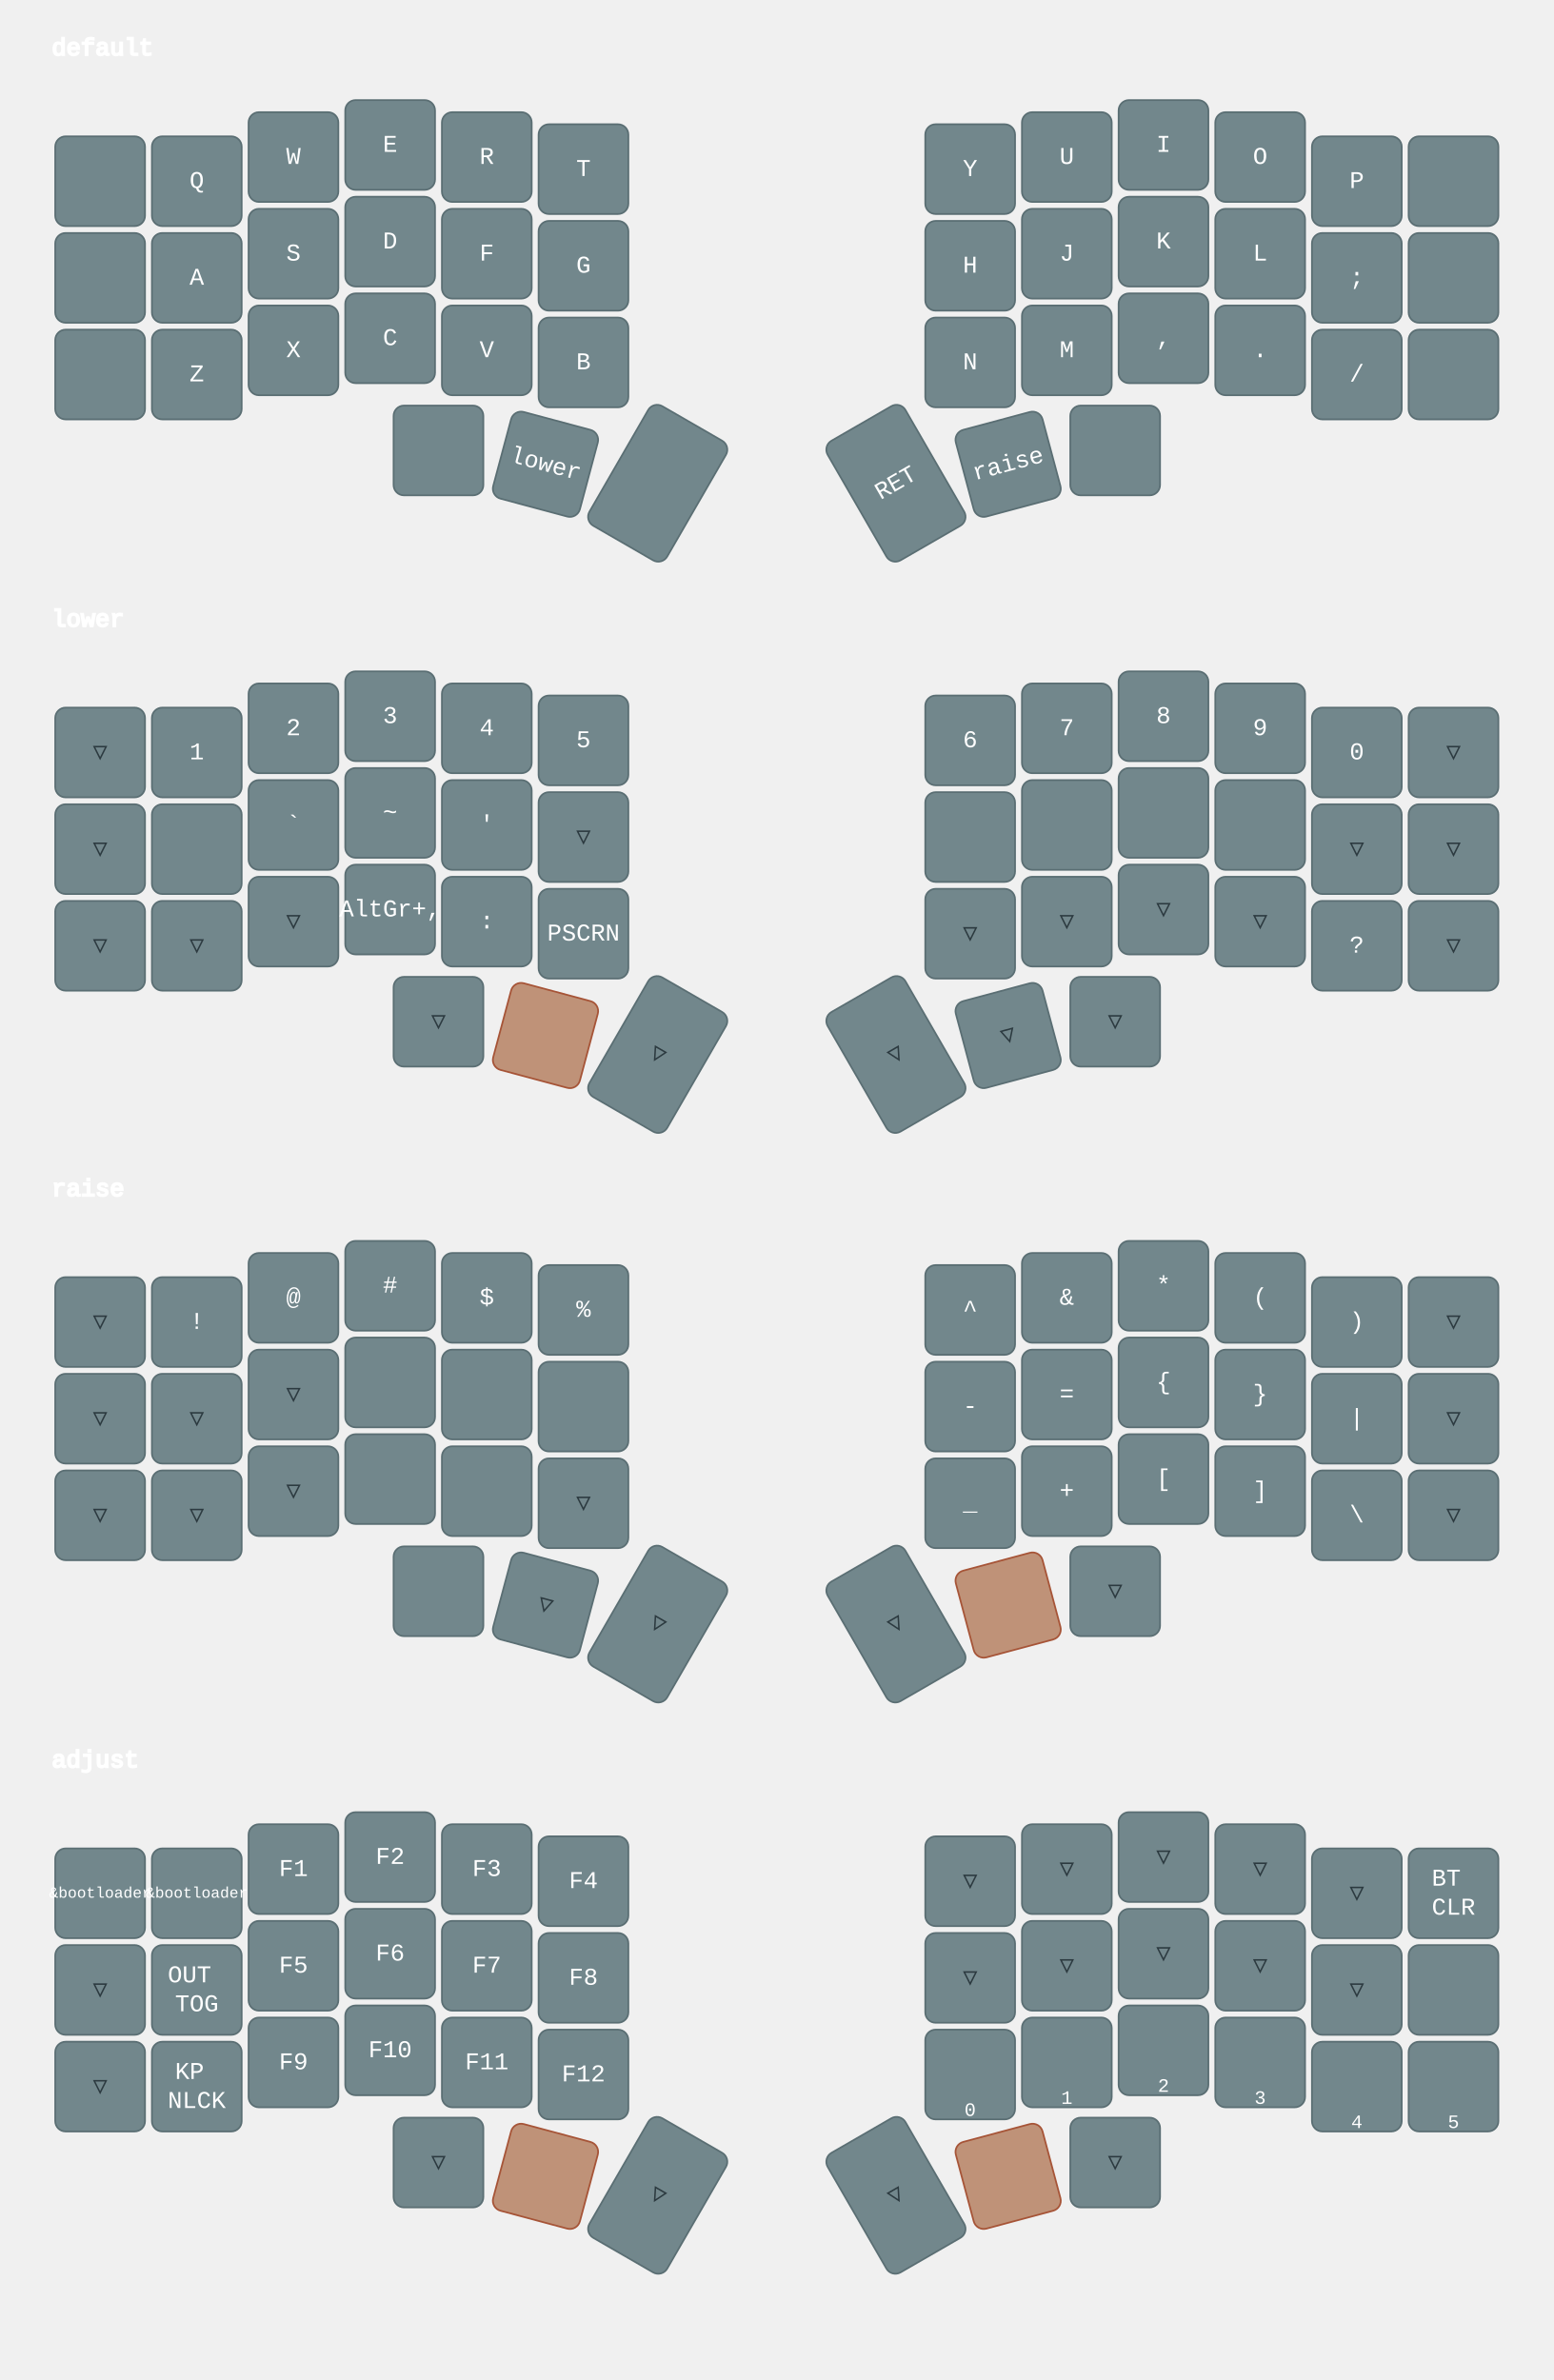
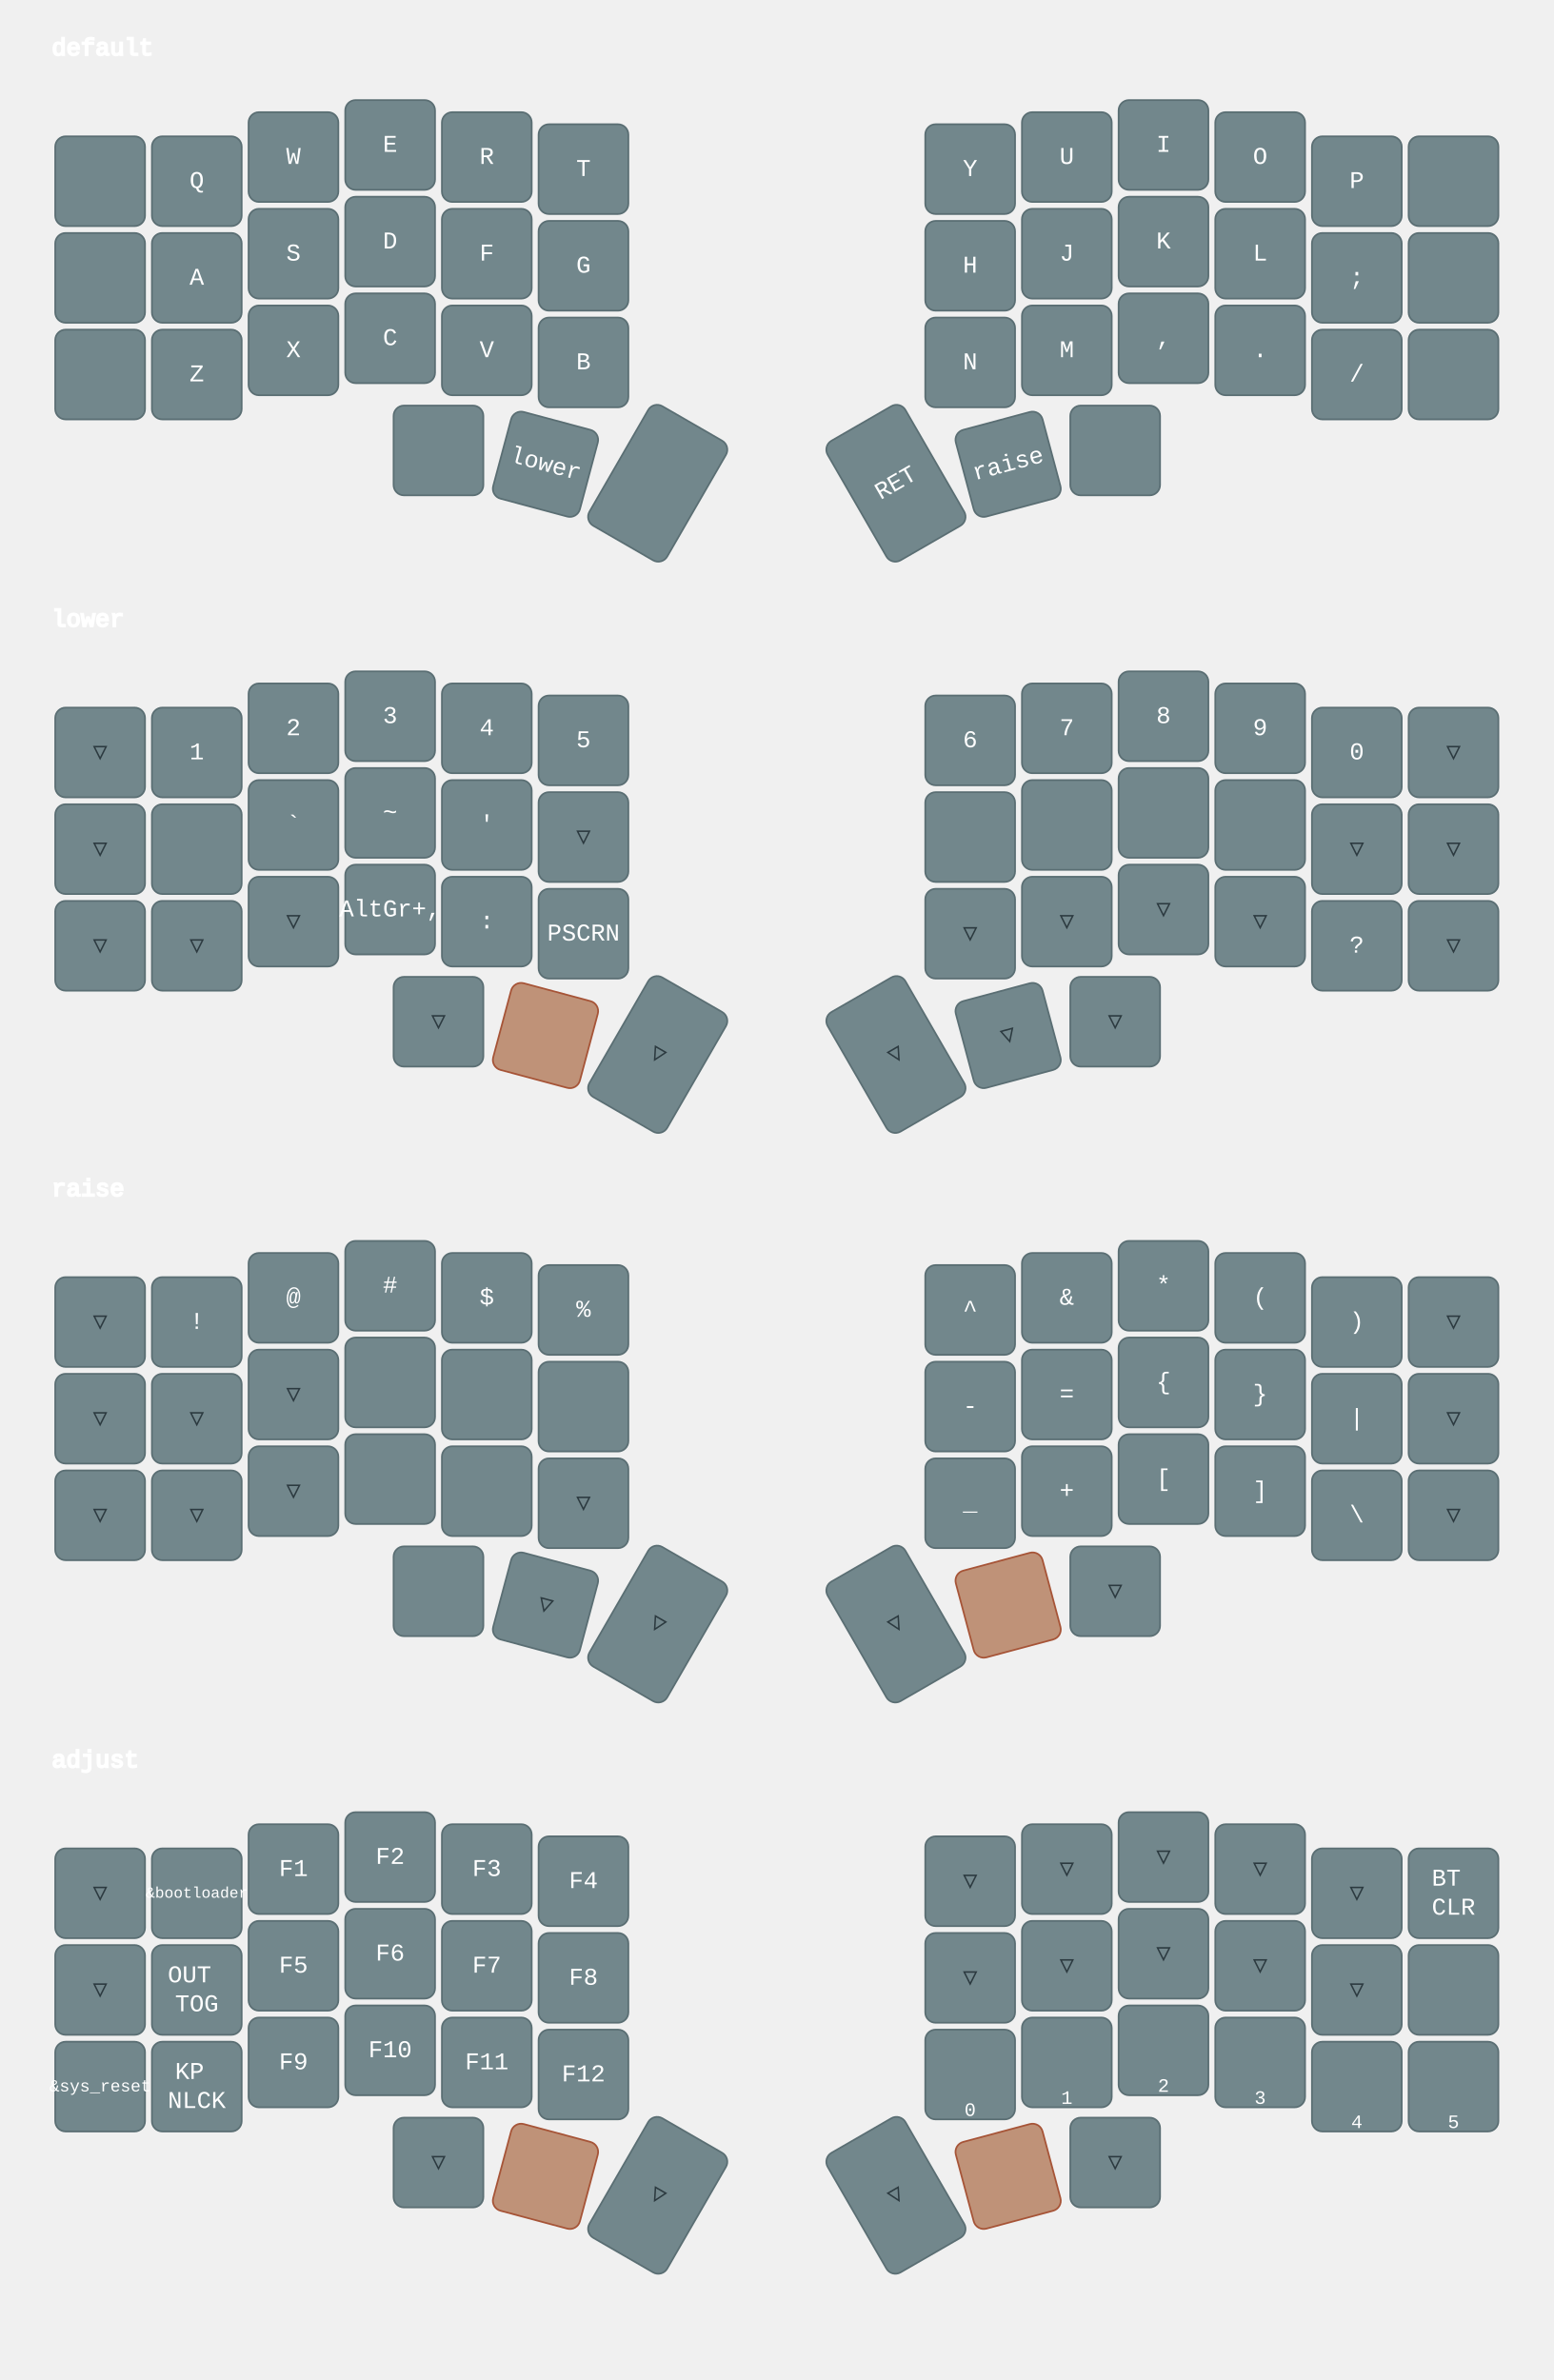
<svg xmlns="http://www.w3.org/2000/svg" xmlns:xlink="http://www.w3.org/1999/xlink" width="900" height="1379" viewBox="0 0 900 1379" class="keymap">
  <defs>/* start glyphs */
<svg id="mdi:apple-keyboard-command">
      <svg id="mdi-apple-keyboard-command" viewBox="0 0 24 24">
        <path d="M6,2A4,4 0 0,1 10,6V8H14V6A4,4 0 0,1 18,2A4,4 0 0,1 22,6A4,4 0 0,1 18,10H16V14H18A4,4 0 0,1 22,18A4,4 0 0,1 18,22A4,4 0 0,1 14,18V16H10V18A4,4 0 0,1 6,22A4,4 0 0,1 2,18A4,4 0 0,1 6,14H8V10H6A4,4 0 0,1 2,6A4,4 0 0,1 6,2M16,18A2,2 0 0,0 18,20A2,2 0 0,0 20,18A2,2 0 0,0 18,16H16V18M14,10H10V14H14V10M6,16A2,2 0 0,0 4,18A2,2 0 0,0 6,20A2,2 0 0,0 8,18V16H6M8,6A2,2 0 0,0 6,4A2,2 0 0,0 4,6A2,2 0 0,0 6,8H8V6M18,8A2,2 0 0,0 20,6A2,2 0 0,0 18,4A2,2 0 0,0 16,6V8H18Z" />
      </svg>
    </svg>
    <svg id="mdi:apple-keyboard-control">
      <svg id="mdi-apple-keyboard-control" viewBox="0 0 24 24">
        <path d="M19.78,11.78L18.36,13.19L12,6.83L5.64,13.19L4.22,11.78L12,4L19.78,11.78Z" />
      </svg>
    </svg>
    <svg id="mdi:apple-keyboard-option">
      <svg id="mdi-apple-keyboard-option" viewBox="0 0 24 24">
        <path d="M3,4H9.11L16.15,18H21V20H14.88L7.84,6H3V4M14,4H21V6H14V4Z" />
      </svg>
    </svg>
    <svg id="mdi:apple-keyboard-shift">
      <svg id="mdi-apple-keyboard-shift" viewBox="0 0 24 24">
        <path d="M15,18V12H17.17L12,6.83L6.83,12H9V18H15M12,4L22,14H17V20H7V14H2L12,4Z" />
      </svg>
    </svg>
    <svg id="mdi:arrow-down-bold">
      <svg id="mdi-arrow-down-bold" viewBox="0 0 24 24">
        <path d="M9,4H15V12H19.84L12,19.84L4.16,12H9V4Z" />
      </svg>
    </svg>
    <svg id="mdi:arrow-left-bold">
      <svg id="mdi-arrow-left-bold" viewBox="0 0 24 24">
        <path d="M20,9V15H12V19.84L4.16,12L12,4.16V9H20Z" />
      </svg>
    </svg>
    <svg id="mdi:arrow-right-bold">
      <svg id="mdi-arrow-right-bold" viewBox="0 0 24 24">
        <path d="M4,15V9H12V4.16L19.84,12L12,19.84V15H4Z" />
      </svg>
    </svg>
    <svg id="mdi:arrow-up-bold">
      <svg id="mdi-arrow-up-bold" viewBox="0 0 24 24">
        <path d="M15,20H9V12H4.16L12,4.16L19.84,12H15V20Z" />
      </svg>
    </svg>
    <svg id="mdi:backspace">
      <svg id="mdi-backspace" viewBox="0 0 24 24">
        <path d="M22,3H7C6.31,3 5.77,3.35 5.41,3.88L0,12L5.41,20.11C5.77,20.64 6.31,21 7,21H22A2,2 0 0,0 24,19V5A2,2 0 0,0 22,3M19,15.59L17.59,17L14,13.41L10.41,17L9,15.59L12.59,12L9,8.41L10.41,7L14,10.59L17.59,7L19,8.41L15.41,12" />
      </svg>
    </svg>
    <svg id="mdi:backspace-reverse-outline">
      <svg id="mdi-backspace-reverse-outline" viewBox="0 0 24 24">
        <path d="M5,15.59L6.41,17L10,13.41L13.59,17L15,15.59L11.41,12L15,8.41L13.59,7L10,10.59L6.41,7L5,8.41L8.59,12L5,15.59M2,3A2,2 0 0,0 0,5V19A2,2 0 0,0 2,21H17C17.69,21 18.23,20.64 18.59,20.11L24,12L18.59,3.88C18.23,3.35 17.69,3 17,3H2M2,5H17L21.72,12L17,19H2V5Z" />
      </svg>
    </svg>
    <svg id="mdi:bluetooth-connect">
      <svg id="mdi-bluetooth-connect" viewBox="0 0 24 24">
        <path d="M19,10L17,12L19,14L21,12M14.88,16.29L13,18.17V14.41M13,5.83L14.88,7.71L13,9.58M17.71,7.71L12,2H11V9.58L6.41,5L5,6.41L10.59,12L5,17.58L6.41,19L11,14.41V22H12L17.71,16.29L13.41,12M7,12L5,10L3,12L5,14L7,12Z" />
      </svg>
    </svg>
    <svg id="mdi:bluetooth-off">
      <svg id="mdi-bluetooth-off" viewBox="0 0 24 24">
        <path d="M13,5.83L14.88,7.71L13.28,9.31L14.69,10.72L17.71,7.7L12,2H11V7.03L13,9.03M5.41,4L4,5.41L10.59,12L5,17.59L6.41,19L11,14.41V22H12L16.29,17.71L18.59,20L20,18.59M13,18.17V14.41L14.88,16.29" />
      </svg>
    </svg>
    <svg id="mdi:keyboard-esc">
      <svg id="mdi-keyboard-esc" viewBox="0 0 24 24">
        <path d="M1 7H7V9H3V11H7V13H3V15H7V17H1V7M11 7H15V9H11V11H13C14.11 11 15 11.9 15 13V15C15 16.11 14.11 17 13 17H9V15H13V13H11C9.9 13 9 12.11 9 11V9C9 7.9 9.9 7 11 7M19 7H21C22.11 7 23 7.9 23 9V10H21V9H19V15H21V14H23V15C23 16.11 22.11 17 21 17H19C17.9 17 17 16.11 17 15V9C17 7.9 17.9 7 19 7Z" />
      </svg>
    </svg>
    <svg id="mdi:keyboard-space">
      <svg id="mdi-keyboard-space" viewBox="0 0 24 24">
        <path d="M3 15H5V19H19V15H21V19C21 20.1 20.1 21 19 21H5C3.9 21 3 20.1 3 19V15Z" />
      </svg>
    </svg>
    <svg id="mdi:keyboard-tab">
      <svg id="mdi-keyboard-tab" viewBox="0 0 24 24">
        <path d="M20,18H22V6H20M11.59,7.41L15.17,11H1V13H15.17L11.59,16.58L13,18L19,12L13,6L11.59,7.41Z" />
      </svg>
    </svg>
    <svg id="mdi:play-pause">
      <svg id="mdi-play-pause" viewBox="0 0 24 24">
        <path d="M3,5V19L11,12M13,19H16V5H13M18,5V19H21V5" />
      </svg>
    </svg>
    <svg id="mdi:skip-next">
      <svg id="mdi-skip-next" viewBox="0 0 24 24">
        <path d="M16,18H18V6H16M6,18L14.5,12L6,6V18Z" />
      </svg>
    </svg>
    <svg id="mdi:skip-previous">
      <svg id="mdi-skip-previous" viewBox="0 0 24 24">
        <path d="M6,18V6H8V18H6M9.5,12L18,6V18L9.5,12Z" />
      </svg>
    </svg>
    <svg id="mdi:volume-high">
      <svg id="mdi-volume-high" viewBox="0 0 24 24">
        <path d="M14,3.23V5.29C16.89,6.15 19,8.83 19,12C19,15.17 16.89,17.84 14,18.7V20.77C18,19.86 21,16.28 21,12C21,7.72 18,4.14 14,3.23M16.5,12C16.5,10.23 15.5,8.71 14,7.97V16C15.5,15.29 16.5,13.76 16.5,12M3,9V15H7L12,20V4L7,9H3Z" />
      </svg>
    </svg>
    <svg id="mdi:volume-low">
      <svg id="mdi-volume-low" viewBox="0 0 24 24">
        <path d="M7,9V15H11L16,20V4L11,9H7Z" />
      </svg>
    </svg>
  </defs>/* end glyphs */
<style>/* inherit to force styles through use tags */
svg path {
    fill: inherit;
}

/* font and background color specifications */
svg.keymap {
    font-family: Menlo,SFMono-Regular,Consolas,Liberation Mono,monospace;
    font-size: 14px;
    font-kerning: normal;
    text-rendering: optimizeLegibility;
    fill: #FFF;
    background: #141F26;
}

/* default key styling */
rect.key {
    fill: #72878C;
    stroke: #5A6E73;
    stroke-width: 1;
}

/* default key side styling, only used is draw_key_sides is set */
rect.side {
    filter: brightness(90%);
}

/* color accent for combo boxes */
rect.combo, rect.combo-separate {
    fill: #54929b;
    stroke: #007772;
}

/* color accent for held keys */
rect.held, rect.combo.held {
    stroke: #A65437;
    fill: #BF9278;
    line-height: 2;
}

/* color accent for ghost (optional) keys */
rect.ghost, rect.combo.ghost {
    stroke-dasharray: 4, 4;
    stroke-width: 2;
}

text {
    text-anchor: middle;
    dominant-baseline: middle;
}

/* styling for layer labels */
text.label {
    text-anchor: start;
    stroke: white;
    paint-order: stroke;
}

/* styling for combo tap, and key hold/shifted label text */
text.combo, text.hold, text.shifted {
    font-size: 11px;
}

text.hold {
    text-anchor: middle;
    dominant-baseline: auto;
}

text.shifted {
    text-anchor: middle;
    dominant-baseline: hanging;
}

/* styling for hold/shifted label text in combo box */
text.combo.hold, text.combo.shifted {
    font-size: 8px;
}

/* lighter symbol for transparent keys */
text.trans {
    fill: #2C3A40;
}

/* styling for combo dendrons */
path.combo {
    stroke-width: 1;
    stroke: gray;
    fill: none;
}

/* Start Tabler Icons Cleanup */
/* cannot use height/width with glyphs */
.icon-tabler &gt; path {
    fill: inherit;
    stroke: inherit;
    stroke-width: 2;
}
/* hide tabler's default box */
.icon-tabler &gt; path[stroke="none"][fill="none"] {
    visibility: hidden;
}
/* End Tabler Icons Cleanup */
</style>
  <g transform="translate(30, 0)" class="layer-default">
    <text x="0" y="28" class="label" id="default">default</text>
    <g transform="translate(0, 56)">
      <g transform="translate(28, 49)" class="key keypos-0">
        <rect rx="6" ry="6" x="-26" y="-26" width="52" height="52" class="key" />
        <use href="#mdi:keyboard-tab" xlink:href="#mdi:keyboard-tab" x="-7" y="-7" height="14" width="14.0" class="key tap glyph mdi:keyboard-tab" />
      </g>
      <g transform="translate(84, 49)" class="key keypos-1">
        <rect rx="6" ry="6" x="-26" y="-26" width="52" height="52" class="key" />
        <text x="0" y="0" class="key tap">Q</text>
      </g>
      <g transform="translate(140, 35)" class="key keypos-2">
        <rect rx="6" ry="6" x="-26" y="-26" width="52" height="52" class="key" />
        <text x="0" y="0" class="key tap">W</text>
      </g>
      <g transform="translate(196, 28)" class="key keypos-3">
        <rect rx="6" ry="6" x="-26" y="-26" width="52" height="52" class="key" />
        <text x="0" y="0" class="key tap">E</text>
      </g>
      <g transform="translate(252, 35)" class="key keypos-4">
        <rect rx="6" ry="6" x="-26" y="-26" width="52" height="52" class="key" />
        <text x="0" y="0" class="key tap">R</text>
      </g>
      <g transform="translate(308, 42)" class="key keypos-5">
        <rect rx="6" ry="6" x="-26" y="-26" width="52" height="52" class="key" />
        <text x="0" y="0" class="key tap">T</text>
      </g>
      <g transform="translate(532, 42)" class="key keypos-6">
        <rect rx="6" ry="6" x="-26" y="-26" width="52" height="52" class="key" />
        <text x="0" y="0" class="key tap">Y</text>
      </g>
      <g transform="translate(588, 35)" class="key keypos-7">
        <rect rx="6" ry="6" x="-26" y="-26" width="52" height="52" class="key" />
        <text x="0" y="0" class="key tap">U</text>
      </g>
      <g transform="translate(644, 28)" class="key keypos-8">
        <rect rx="6" ry="6" x="-26" y="-26" width="52" height="52" class="key" />
        <text x="0" y="0" class="key tap">I</text>
      </g>
      <g transform="translate(700, 35)" class="key keypos-9">
        <rect rx="6" ry="6" x="-26" y="-26" width="52" height="52" class="key" />
        <text x="0" y="0" class="key tap">O</text>
      </g>
      <g transform="translate(756, 49)" class="key keypos-10">
        <rect rx="6" ry="6" x="-26" y="-26" width="52" height="52" class="key" />
        <text x="0" y="0" class="key tap">P</text>
      </g>
      <g transform="translate(812, 49)" class="key backspace keypos-11">
        <rect rx="6" ry="6" x="-26" y="-26" width="52" height="52" class="key backspace" />
        <use href="#mdi:backspace" xlink:href="#mdi:backspace" x="-7" y="-7" height="14" width="14.0" class="key backspace tap glyph mdi:backspace" />
      </g>
      <g transform="translate(28, 105)" class="key keypos-12">
        <rect rx="6" ry="6" x="-26" y="-26" width="52" height="52" class="key" />
        <use href="#mdi:keyboard-esc" xlink:href="#mdi:keyboard-esc" x="-7" y="-7" height="14" width="14.0" class="key tap glyph mdi:keyboard-esc" />
        <use href="#mdi:apple-keyboard-control" xlink:href="#mdi:apple-keyboard-control" x="-6" y="12" height="12" width="12.0" class="key hold glyph mdi:apple-keyboard-control" />
      </g>
      <g transform="translate(84, 105)" class="key keypos-13">
        <rect rx="6" ry="6" x="-26" y="-26" width="52" height="52" class="key" />
        <text x="0" y="0" class="key tap">A</text>
      </g>
      <g transform="translate(140, 91)" class="key keypos-14">
        <rect rx="6" ry="6" x="-26" y="-26" width="52" height="52" class="key" />
        <text x="0" y="0" class="key tap">S</text>
      </g>
      <g transform="translate(196, 84)" class="key keypos-15">
        <rect rx="6" ry="6" x="-26" y="-26" width="52" height="52" class="key" />
        <text x="0" y="0" class="key tap">D</text>
      </g>
      <g transform="translate(252, 91)" class="key keypos-16">
        <rect rx="6" ry="6" x="-26" y="-26" width="52" height="52" class="key" />
        <text x="0" y="0" class="key tap">F</text>
      </g>
      <g transform="translate(308, 98)" class="key keypos-17">
        <rect rx="6" ry="6" x="-26" y="-26" width="52" height="52" class="key" />
        <text x="0" y="0" class="key tap">G</text>
      </g>
      <g transform="translate(532, 98)" class="key keypos-18">
        <rect rx="6" ry="6" x="-26" y="-26" width="52" height="52" class="key" />
        <text x="0" y="0" class="key tap">H</text>
      </g>
      <g transform="translate(588, 91)" class="key keypos-19">
        <rect rx="6" ry="6" x="-26" y="-26" width="52" height="52" class="key" />
        <text x="0" y="0" class="key tap">J</text>
      </g>
      <g transform="translate(644, 84)" class="key keypos-20">
        <rect rx="6" ry="6" x="-26" y="-26" width="52" height="52" class="key" />
        <text x="0" y="0" class="key tap">K</text>
      </g>
      <g transform="translate(700, 91)" class="key keypos-21">
        <rect rx="6" ry="6" x="-26" y="-26" width="52" height="52" class="key" />
        <text x="0" y="0" class="key tap">L</text>
      </g>
      <g transform="translate(756, 105)" class="key keypos-22">
        <rect rx="6" ry="6" x="-26" y="-26" width="52" height="52" class="key" />
        <text x="0" y="0" class="key tap">;</text>
      </g>
      <g transform="translate(812, 105)" class="key keypos-23">
        <rect rx="6" ry="6" x="-26" y="-26" width="52" height="52" class="key" />
        <use href="#mdi:apple-keyboard-control" xlink:href="#mdi:apple-keyboard-control" x="-7" y="-7" height="14" width="14.0" class="key tap glyph mdi:apple-keyboard-control" />
      </g>
      <g transform="translate(28, 161)" class="key keypos-24">
        <rect rx="6" ry="6" x="-26" y="-26" width="52" height="52" class="key" />
        <use href="#mdi:apple-keyboard-shift" xlink:href="#mdi:apple-keyboard-shift" x="-7" y="-7" height="14" width="14.0" class="key tap glyph mdi:apple-keyboard-shift" />
      </g>
      <g transform="translate(84, 161)" class="key keypos-25">
        <rect rx="6" ry="6" x="-26" y="-26" width="52" height="52" class="key" />
        <text x="0" y="0" class="key tap">Z</text>
      </g>
      <g transform="translate(140, 147)" class="key keypos-26">
        <rect rx="6" ry="6" x="-26" y="-26" width="52" height="52" class="key" />
        <text x="0" y="0" class="key tap">X</text>
      </g>
      <g transform="translate(196, 140)" class="key keypos-27">
        <rect rx="6" ry="6" x="-26" y="-26" width="52" height="52" class="key" />
        <text x="0" y="0" class="key tap">C</text>
      </g>
      <g transform="translate(252, 147)" class="key keypos-28">
        <rect rx="6" ry="6" x="-26" y="-26" width="52" height="52" class="key" />
        <text x="0" y="0" class="key tap">V</text>
      </g>
      <g transform="translate(308, 154)" class="key keypos-29">
        <rect rx="6" ry="6" x="-26" y="-26" width="52" height="52" class="key" />
        <text x="0" y="0" class="key tap">B</text>
      </g>
      <g transform="translate(532, 154)" class="key keypos-30">
        <rect rx="6" ry="6" x="-26" y="-26" width="52" height="52" class="key" />
        <text x="0" y="0" class="key tap">N</text>
      </g>
      <g transform="translate(588, 147)" class="key keypos-31">
        <rect rx="6" ry="6" x="-26" y="-26" width="52" height="52" class="key" />
        <text x="0" y="0" class="key tap">M</text>
      </g>
      <g transform="translate(644, 140)" class="key keypos-32">
        <rect rx="6" ry="6" x="-26" y="-26" width="52" height="52" class="key" />
        <text x="0" y="0" class="key tap">,</text>
      </g>
      <g transform="translate(700, 147)" class="key keypos-33">
        <rect rx="6" ry="6" x="-26" y="-26" width="52" height="52" class="key" />
        <text x="0" y="0" class="key tap">.</text>
      </g>
      <g transform="translate(756, 161)" class="key keypos-34">
        <rect rx="6" ry="6" x="-26" y="-26" width="52" height="52" class="key" />
        <text x="0" y="0" class="key tap">/</text>
      </g>
      <g transform="translate(812, 161)" class="key keypos-35">
        <rect rx="6" ry="6" x="-26" y="-26" width="52" height="52" class="key" />
        <use href="#mdi:apple-keyboard-shift" xlink:href="#mdi:apple-keyboard-shift" x="-7" y="-7" height="14" width="14.0" class="key tap glyph mdi:apple-keyboard-shift" />
      </g>
      <g transform="translate(224, 205)" class="key keypos-36">
        <rect rx="6" ry="6" x="-26" y="-26" width="52" height="52" class="key" />
        <use href="#mdi:backspace" xlink:href="#mdi:backspace" x="-7" y="-7" height="14" width="14.0" class="key tap glyph mdi:backspace" />
        <use href="#mdi:apple-keyboard-command" xlink:href="#mdi:apple-keyboard-command" x="-6" y="12" height="12" width="12.0" class="key hold glyph mdi:apple-keyboard-command" />
      </g>
      <g transform="translate(286, 213) rotate(15.0)" class="key keypos-37">
        <rect rx="6" ry="6" x="-26" y="-26" width="52" height="52" class="key" />
        <a href="#lower">
          <text x="0" y="0" class="key tap layer-activator">lower</text>
        </a>
      </g>
      <g transform="translate(351, 224) rotate(30.0)" class="key keypos-38">
        <rect rx="6" ry="6" x="-26" y="-40" width="52" height="80" class="key" />
        <use href="#mdi:keyboard-space" xlink:href="#mdi:keyboard-space" x="-7" y="-7" height="14" width="14.0" class="key tap glyph mdi:keyboard-space" />
      </g>
      <g transform="translate(489, 224) rotate(-30.0)" class="key keypos-39">
        <rect rx="6" ry="6" x="-26" y="-40" width="52" height="80" class="key" />
        <text x="0" y="0" class="key tap">RET</text>
      </g>
      <g transform="translate(554, 213) rotate(-15.0)" class="key keypos-40">
        <rect rx="6" ry="6" x="-26" y="-26" width="52" height="52" class="key" />
        <a href="#raise">
          <text x="0" y="0" class="key tap layer-activator">raise</text>
        </a>
      </g>
      <g transform="translate(616, 205)" class="key keypos-41">
        <rect rx="6" ry="6" x="-26" y="-26" width="52" height="52" class="key" />
        <use href="#mdi:keyboard-esc" xlink:href="#mdi:keyboard-esc" x="-7" y="-7" height="14" width="14.0" class="key tap glyph mdi:keyboard-esc" />
        <use href="#mdi:apple-keyboard-option" xlink:href="#mdi:apple-keyboard-option" x="-6" y="12" height="12" width="12.0" class="key hold glyph mdi:apple-keyboard-option" />
      </g>
    </g>
  </g>
  <g transform="translate(30, 331)" class="layer-lower">
    <text x="0" y="28" class="label" id="lower">lower</text>
    <g transform="translate(0, 56)">
      <g transform="translate(28, 49)" class="key trans keypos-0">
        <rect rx="6" ry="6" x="-26" y="-26" width="52" height="52" class="key trans" />
        <text x="0" y="0" class="key trans tap">▽</text>
      </g>
      <g transform="translate(84, 49)" class="key keypos-1">
        <rect rx="6" ry="6" x="-26" y="-26" width="52" height="52" class="key" />
        <text x="0" y="0" class="key tap">1</text>
      </g>
      <g transform="translate(140, 35)" class="key keypos-2">
        <rect rx="6" ry="6" x="-26" y="-26" width="52" height="52" class="key" />
        <text x="0" y="0" class="key tap">2</text>
      </g>
      <g transform="translate(196, 28)" class="key keypos-3">
        <rect rx="6" ry="6" x="-26" y="-26" width="52" height="52" class="key" />
        <text x="0" y="0" class="key tap">3</text>
      </g>
      <g transform="translate(252, 35)" class="key keypos-4">
        <rect rx="6" ry="6" x="-26" y="-26" width="52" height="52" class="key" />
        <text x="0" y="0" class="key tap">4</text>
      </g>
      <g transform="translate(308, 42)" class="key keypos-5">
        <rect rx="6" ry="6" x="-26" y="-26" width="52" height="52" class="key" />
        <text x="0" y="0" class="key tap">5</text>
      </g>
      <g transform="translate(532, 42)" class="key keypos-6">
        <rect rx="6" ry="6" x="-26" y="-26" width="52" height="52" class="key" />
        <text x="0" y="0" class="key tap">6</text>
      </g>
      <g transform="translate(588, 35)" class="key keypos-7">
        <rect rx="6" ry="6" x="-26" y="-26" width="52" height="52" class="key" />
        <text x="0" y="0" class="key tap">7</text>
      </g>
      <g transform="translate(644, 28)" class="key keypos-8">
        <rect rx="6" ry="6" x="-26" y="-26" width="52" height="52" class="key" />
        <text x="0" y="0" class="key tap">8</text>
      </g>
      <g transform="translate(700, 35)" class="key keypos-9">
        <rect rx="6" ry="6" x="-26" y="-26" width="52" height="52" class="key" />
        <text x="0" y="0" class="key tap">9</text>
      </g>
      <g transform="translate(756, 49)" class="key keypos-10">
        <rect rx="6" ry="6" x="-26" y="-26" width="52" height="52" class="key" />
        <text x="0" y="0" class="key tap">0</text>
      </g>
      <g transform="translate(812, 49)" class="key trans keypos-11">
        <rect rx="6" ry="6" x="-26" y="-26" width="52" height="52" class="key trans" />
        <text x="0" y="0" class="key trans tap">▽</text>
      </g>
      <g transform="translate(28, 105)" class="key trans keypos-12">
        <rect rx="6" ry="6" x="-26" y="-26" width="52" height="52" class="key trans" />
        <text x="0" y="0" class="key trans tap">▽</text>
      </g>
      <g transform="translate(84, 105)" class="key keypos-13">
        <rect rx="6" ry="6" x="-26" y="-26" width="52" height="52" class="key" />
        <use href="#mdi:keyboard-tab" xlink:href="#mdi:keyboard-tab" x="-7" y="-7" height="14" width="14.0" class="key tap glyph mdi:keyboard-tab" />
      </g>
      <g transform="translate(140, 91)" class="key keypos-14">
        <rect rx="6" ry="6" x="-26" y="-26" width="52" height="52" class="key" />
        <text x="0" y="0" class="key tap">`</text>
      </g>
      <g transform="translate(196, 84)" class="key keypos-15">
        <rect rx="6" ry="6" x="-26" y="-26" width="52" height="52" class="key" />
        <text x="0" y="0" class="key tap">~</text>
      </g>
      <g transform="translate(252, 91)" class="key keypos-16">
        <rect rx="6" ry="6" x="-26" y="-26" width="52" height="52" class="key" />
        <text x="0" y="0" class="key tap">'</text>
      </g>
      <g transform="translate(308, 98)" class="key trans keypos-17">
        <rect rx="6" ry="6" x="-26" y="-26" width="52" height="52" class="key trans" />
        <text x="0" y="0" class="key trans tap">▽</text>
      </g>
      <g transform="translate(532, 98)" class="key keypos-18">
        <rect rx="6" ry="6" x="-26" y="-26" width="52" height="52" class="key" />
        <use href="#mdi:arrow-left-bold" xlink:href="#mdi:arrow-left-bold" x="-7" y="-7" height="14" width="14.0" class="key tap glyph mdi:arrow-left-bold" />
      </g>
      <g transform="translate(588, 91)" class="key keypos-19">
        <rect rx="6" ry="6" x="-26" y="-26" width="52" height="52" class="key" />
        <use href="#mdi:arrow-down-bold" xlink:href="#mdi:arrow-down-bold" x="-7" y="-7" height="14" width="14.0" class="key tap glyph mdi:arrow-down-bold" />
      </g>
      <g transform="translate(644, 84)" class="key keypos-20">
        <rect rx="6" ry="6" x="-26" y="-26" width="52" height="52" class="key" />
        <use href="#mdi:arrow-up-bold" xlink:href="#mdi:arrow-up-bold" x="-7" y="-7" height="14" width="14.0" class="key tap glyph mdi:arrow-up-bold" />
      </g>
      <g transform="translate(700, 91)" class="key keypos-21">
        <rect rx="6" ry="6" x="-26" y="-26" width="52" height="52" class="key" />
        <use href="#mdi:arrow-right-bold" xlink:href="#mdi:arrow-right-bold" x="-7" y="-7" height="14" width="14.0" class="key tap glyph mdi:arrow-right-bold" />
      </g>
      <g transform="translate(756, 105)" class="key trans keypos-22">
        <rect rx="6" ry="6" x="-26" y="-26" width="52" height="52" class="key trans" />
        <text x="0" y="0" class="key trans tap">▽</text>
      </g>
      <g transform="translate(812, 105)" class="key trans keypos-23">
        <rect rx="6" ry="6" x="-26" y="-26" width="52" height="52" class="key trans" />
        <text x="0" y="0" class="key trans tap">▽</text>
      </g>
      <g transform="translate(28, 161)" class="key trans keypos-24">
        <rect rx="6" ry="6" x="-26" y="-26" width="52" height="52" class="key trans" />
        <text x="0" y="0" class="key trans tap">▽</text>
      </g>
      <g transform="translate(84, 161)" class="key trans keypos-25">
        <rect rx="6" ry="6" x="-26" y="-26" width="52" height="52" class="key trans" />
        <text x="0" y="0" class="key trans tap">▽</text>
      </g>
      <g transform="translate(140, 147)" class="key trans keypos-26">
        <rect rx="6" ry="6" x="-26" y="-26" width="52" height="52" class="key trans" />
        <text x="0" y="0" class="key trans tap">▽</text>
      </g>
      <g transform="translate(196, 140)" class="key keypos-27">
        <rect rx="6" ry="6" x="-26" y="-26" width="52" height="52" class="key" />
        <text x="0" y="0" class="key tap">AltGr+,</text>
      </g>
      <g transform="translate(252, 147)" class="key keypos-28">
        <rect rx="6" ry="6" x="-26" y="-26" width="52" height="52" class="key" />
        <text x="0" y="0" class="key tap">:</text>
      </g>
      <g transform="translate(308, 154)" class="key keypos-29">
        <rect rx="6" ry="6" x="-26" y="-26" width="52" height="52" class="key" />
        <text x="0" y="0" class="key tap">PSCRN</text>
      </g>
      <g transform="translate(532, 154)" class="key trans keypos-30">
        <rect rx="6" ry="6" x="-26" y="-26" width="52" height="52" class="key trans" />
        <text x="0" y="0" class="key trans tap">▽</text>
      </g>
      <g transform="translate(588, 147)" class="key trans keypos-31">
        <rect rx="6" ry="6" x="-26" y="-26" width="52" height="52" class="key trans" />
        <text x="0" y="0" class="key trans tap">▽</text>
      </g>
      <g transform="translate(644, 140)" class="key trans keypos-32">
        <rect rx="6" ry="6" x="-26" y="-26" width="52" height="52" class="key trans" />
        <text x="0" y="0" class="key trans tap">▽</text>
      </g>
      <g transform="translate(700, 147)" class="key trans keypos-33">
        <rect rx="6" ry="6" x="-26" y="-26" width="52" height="52" class="key trans" />
        <text x="0" y="0" class="key trans tap">▽</text>
      </g>
      <g transform="translate(756, 161)" class="key keypos-34">
        <rect rx="6" ry="6" x="-26" y="-26" width="52" height="52" class="key" />
        <text x="0" y="0" class="key tap">?</text>
      </g>
      <g transform="translate(812, 161)" class="key trans keypos-35">
        <rect rx="6" ry="6" x="-26" y="-26" width="52" height="52" class="key trans" />
        <text x="0" y="0" class="key trans tap">▽</text>
      </g>
      <g transform="translate(224, 205)" class="key trans keypos-36">
        <rect rx="6" ry="6" x="-26" y="-26" width="52" height="52" class="key trans" />
        <text x="0" y="0" class="key trans tap">▽</text>
      </g>
      <g transform="translate(286, 213) rotate(15.0)" class="key held keypos-37">
        <rect rx="6" ry="6" x="-26" y="-26" width="52" height="52" class="key held" />
      </g>
      <g transform="translate(351, 224) rotate(30.0)" class="key trans keypos-38">
        <rect rx="6" ry="6" x="-26" y="-40" width="52" height="80" class="key trans" />
        <text x="0" y="0" class="key trans tap">▽</text>
      </g>
      <g transform="translate(489, 224) rotate(-30.0)" class="key trans keypos-39">
        <rect rx="6" ry="6" x="-26" y="-40" width="52" height="80" class="key trans" />
        <text x="0" y="0" class="key trans tap">▽</text>
      </g>
      <g transform="translate(554, 213) rotate(-15.0)" class="key trans keypos-40">
        <rect rx="6" ry="6" x="-26" y="-26" width="52" height="52" class="key trans" />
        <text x="0" y="0" class="key trans tap">▽</text>
      </g>
      <g transform="translate(616, 205)" class="key trans keypos-41">
        <rect rx="6" ry="6" x="-26" y="-26" width="52" height="52" class="key trans" />
        <text x="0" y="0" class="key trans tap">▽</text>
      </g>
    </g>
  </g>
  <g transform="translate(30, 661)" class="layer-raise">
    <text x="0" y="28" class="label" id="raise">raise</text>
    <g transform="translate(0, 56)">
      <g transform="translate(28, 49)" class="key trans keypos-0">
        <rect rx="6" ry="6" x="-26" y="-26" width="52" height="52" class="key trans" />
        <text x="0" y="0" class="key trans tap">▽</text>
      </g>
      <g transform="translate(84, 49)" class="key keypos-1">
        <rect rx="6" ry="6" x="-26" y="-26" width="52" height="52" class="key" />
        <text x="0" y="0" class="key tap">!</text>
      </g>
      <g transform="translate(140, 35)" class="key keypos-2">
        <rect rx="6" ry="6" x="-26" y="-26" width="52" height="52" class="key" />
        <text x="0" y="0" class="key tap">@</text>
      </g>
      <g transform="translate(196, 28)" class="key keypos-3">
        <rect rx="6" ry="6" x="-26" y="-26" width="52" height="52" class="key" />
        <text x="0" y="0" class="key tap">#</text>
      </g>
      <g transform="translate(252, 35)" class="key keypos-4">
        <rect rx="6" ry="6" x="-26" y="-26" width="52" height="52" class="key" />
        <text x="0" y="0" class="key tap">$</text>
      </g>
      <g transform="translate(308, 42)" class="key keypos-5">
        <rect rx="6" ry="6" x="-26" y="-26" width="52" height="52" class="key" />
        <text x="0" y="0" class="key tap">%</text>
      </g>
      <g transform="translate(532, 42)" class="key keypos-6">
        <rect rx="6" ry="6" x="-26" y="-26" width="52" height="52" class="key" />
        <text x="0" y="0" class="key tap">^</text>
      </g>
      <g transform="translate(588, 35)" class="key keypos-7">
        <rect rx="6" ry="6" x="-26" y="-26" width="52" height="52" class="key" />
        <text x="0" y="0" class="key tap">&amp;</text>
      </g>
      <g transform="translate(644, 28)" class="key keypos-8">
        <rect rx="6" ry="6" x="-26" y="-26" width="52" height="52" class="key" />
        <text x="0" y="0" class="key tap">*</text>
      </g>
      <g transform="translate(700, 35)" class="key keypos-9">
        <rect rx="6" ry="6" x="-26" y="-26" width="52" height="52" class="key" />
        <text x="0" y="0" class="key tap">(</text>
      </g>
      <g transform="translate(756, 49)" class="key keypos-10">
        <rect rx="6" ry="6" x="-26" y="-26" width="52" height="52" class="key" />
        <text x="0" y="0" class="key tap">)</text>
      </g>
      <g transform="translate(812, 49)" class="key trans keypos-11">
        <rect rx="6" ry="6" x="-26" y="-26" width="52" height="52" class="key trans" />
        <text x="0" y="0" class="key trans tap">▽</text>
      </g>
      <g transform="translate(28, 105)" class="key trans keypos-12">
        <rect rx="6" ry="6" x="-26" y="-26" width="52" height="52" class="key trans" />
        <text x="0" y="0" class="key trans tap">▽</text>
      </g>
      <g transform="translate(84, 105)" class="key trans keypos-13">
        <rect rx="6" ry="6" x="-26" y="-26" width="52" height="52" class="key trans" />
        <text x="0" y="0" class="key trans tap">▽</text>
      </g>
      <g transform="translate(140, 91)" class="key trans keypos-14">
        <rect rx="6" ry="6" x="-26" y="-26" width="52" height="52" class="key trans" />
        <text x="0" y="0" class="key trans tap">▽</text>
      </g>
      <g transform="translate(196, 84)" class="key keypos-15">
        <rect rx="6" ry="6" x="-26" y="-26" width="52" height="52" class="key" />
        <use href="#mdi:volume-high" xlink:href="#mdi:volume-high" x="-7" y="-7" height="14" width="14.0" class="key tap glyph mdi:volume-high" />
      </g>
      <g transform="translate(252, 91)" class="key keypos-16">
        <rect rx="6" ry="6" x="-26" y="-26" width="52" height="52" class="key" />
        <use href="#mdi:skip-next" xlink:href="#mdi:skip-next" x="-7" y="-7" height="14" width="14.0" class="key tap glyph mdi:skip-next" />
      </g>
      <g transform="translate(308, 98)" class="key keypos-17">
        <rect rx="6" ry="6" x="-26" y="-26" width="52" height="52" class="key" />
        <use href="#mdi:play-pause" xlink:href="#mdi:play-pause" x="-7" y="-7" height="14" width="14.0" class="key tap glyph mdi:play-pause" />
      </g>
      <g transform="translate(532, 98)" class="key keypos-18">
        <rect rx="6" ry="6" x="-26" y="-26" width="52" height="52" class="key" />
        <text x="0" y="0" class="key tap">-</text>
      </g>
      <g transform="translate(588, 91)" class="key keypos-19">
        <rect rx="6" ry="6" x="-26" y="-26" width="52" height="52" class="key" />
        <text x="0" y="0" class="key tap">=</text>
      </g>
      <g transform="translate(644, 84)" class="key keypos-20">
        <rect rx="6" ry="6" x="-26" y="-26" width="52" height="52" class="key" />
        <text x="0" y="0" class="key tap">{</text>
      </g>
      <g transform="translate(700, 91)" class="key keypos-21">
        <rect rx="6" ry="6" x="-26" y="-26" width="52" height="52" class="key" />
        <text x="0" y="0" class="key tap">}</text>
      </g>
      <g transform="translate(756, 105)" class="key keypos-22">
        <rect rx="6" ry="6" x="-26" y="-26" width="52" height="52" class="key" />
        <text x="0" y="0" class="key tap">|</text>
      </g>
      <g transform="translate(812, 105)" class="key trans keypos-23">
        <rect rx="6" ry="6" x="-26" y="-26" width="52" height="52" class="key trans" />
        <text x="0" y="0" class="key trans tap">▽</text>
      </g>
      <g transform="translate(28, 161)" class="key trans keypos-24">
        <rect rx="6" ry="6" x="-26" y="-26" width="52" height="52" class="key trans" />
        <text x="0" y="0" class="key trans tap">▽</text>
      </g>
      <g transform="translate(84, 161)" class="key trans keypos-25">
        <rect rx="6" ry="6" x="-26" y="-26" width="52" height="52" class="key trans" />
        <text x="0" y="0" class="key trans tap">▽</text>
      </g>
      <g transform="translate(140, 147)" class="key trans keypos-26">
        <rect rx="6" ry="6" x="-26" y="-26" width="52" height="52" class="key trans" />
        <text x="0" y="0" class="key trans tap">▽</text>
      </g>
      <g transform="translate(196, 140)" class="key keypos-27">
        <rect rx="6" ry="6" x="-26" y="-26" width="52" height="52" class="key" />
        <use href="#mdi:volume-low" xlink:href="#mdi:volume-low" x="-7" y="-7" height="14" width="14.0" class="key tap glyph mdi:volume-low" />
      </g>
      <g transform="translate(252, 147)" class="key keypos-28">
        <rect rx="6" ry="6" x="-26" y="-26" width="52" height="52" class="key" />
        <use href="#mdi:skip-previous" xlink:href="#mdi:skip-previous" x="-7" y="-7" height="14" width="14.0" class="key tap glyph mdi:skip-previous" />
      </g>
      <g transform="translate(308, 154)" class="key trans keypos-29">
        <rect rx="6" ry="6" x="-26" y="-26" width="52" height="52" class="key trans" />
        <text x="0" y="0" class="key trans tap">▽</text>
      </g>
      <g transform="translate(532, 154)" class="key keypos-30">
        <rect rx="6" ry="6" x="-26" y="-26" width="52" height="52" class="key" />
        <text x="0" y="0" class="key tap">_</text>
      </g>
      <g transform="translate(588, 147)" class="key keypos-31">
        <rect rx="6" ry="6" x="-26" y="-26" width="52" height="52" class="key" />
        <text x="0" y="0" class="key tap">+</text>
      </g>
      <g transform="translate(644, 140)" class="key keypos-32">
        <rect rx="6" ry="6" x="-26" y="-26" width="52" height="52" class="key" />
        <text x="0" y="0" class="key tap">[</text>
      </g>
      <g transform="translate(700, 147)" class="key keypos-33">
        <rect rx="6" ry="6" x="-26" y="-26" width="52" height="52" class="key" />
        <text x="0" y="0" class="key tap">]</text>
      </g>
      <g transform="translate(756, 161)" class="key keypos-34">
        <rect rx="6" ry="6" x="-26" y="-26" width="52" height="52" class="key" />
        <text x="0" y="0" class="key tap">\</text>
      </g>
      <g transform="translate(812, 161)" class="key trans keypos-35">
        <rect rx="6" ry="6" x="-26" y="-26" width="52" height="52" class="key trans" />
        <text x="0" y="0" class="key trans tap">▽</text>
      </g>
      <g transform="translate(224, 205)" class="key keypos-36">
        <rect rx="6" ry="6" x="-26" y="-26" width="52" height="52" class="key" />
        <use href="#mdi:backspace-reverse-outline" xlink:href="#mdi:backspace-reverse-outline" x="-7" y="-7" height="14" width="14.0" class="key tap glyph mdi:backspace-reverse-outline" />
        <use href="#mdi:apple-keyboard-command" xlink:href="#mdi:apple-keyboard-command" x="-6" y="12" height="12" width="12.0" class="key hold glyph mdi:apple-keyboard-command" />
      </g>
      <g transform="translate(286, 213) rotate(15.0)" class="key trans keypos-37">
        <rect rx="6" ry="6" x="-26" y="-26" width="52" height="52" class="key trans" />
        <text x="0" y="0" class="key trans tap">▽</text>
      </g>
      <g transform="translate(351, 224) rotate(30.0)" class="key trans keypos-38">
        <rect rx="6" ry="6" x="-26" y="-40" width="52" height="80" class="key trans" />
        <text x="0" y="0" class="key trans tap">▽</text>
      </g>
      <g transform="translate(489, 224) rotate(-30.0)" class="key trans keypos-39">
        <rect rx="6" ry="6" x="-26" y="-40" width="52" height="80" class="key trans" />
        <text x="0" y="0" class="key trans tap">▽</text>
      </g>
      <g transform="translate(554, 213) rotate(-15.0)" class="key held keypos-40">
        <rect rx="6" ry="6" x="-26" y="-26" width="52" height="52" class="key held" />
      </g>
      <g transform="translate(616, 205)" class="key trans keypos-41">
        <rect rx="6" ry="6" x="-26" y="-26" width="52" height="52" class="key trans" />
        <text x="0" y="0" class="key trans tap">▽</text>
      </g>
    </g>
  </g>
  <g transform="translate(30, 992)" class="layer-adjust">
    <text x="0" y="28" class="label" id="adjust">adjust</text>
    <g transform="translate(0, 56)">
-       <g transform="translate(28, 49)" class="key keypos-0">
-         <rect rx="6" ry="6" x="-26" y="-26" width="52" height="52" class="key" />
-         <text x="0" y="0" class="key tap">
-           <tspan style="font-size: 64%">&amp;bootloader</tspan>
-         </text>
+       <g transform="translate(28, 49)" class="key trans keypos-0">
+         <rect rx="6" ry="6" x="-26" y="-26" width="52" height="52" class="key trans" />
+         <text x="0" y="0" class="key trans tap">▽</text>
      </g>
      <g transform="translate(84, 49)" class="key keypos-1">
        <rect rx="6" ry="6" x="-26" y="-26" width="52" height="52" class="key" />
        <text x="0" y="0" class="key tap">
          <tspan style="font-size: 64%">&amp;bootloader</tspan>
        </text>
      </g>
      <g transform="translate(140, 35)" class="key keypos-2">
        <rect rx="6" ry="6" x="-26" y="-26" width="52" height="52" class="key" />
        <text x="0" y="0" class="key tap">F1</text>
      </g>
      <g transform="translate(196, 28)" class="key keypos-3">
        <rect rx="6" ry="6" x="-26" y="-26" width="52" height="52" class="key" />
        <text x="0" y="0" class="key tap">F2</text>
      </g>
      <g transform="translate(252, 35)" class="key keypos-4">
        <rect rx="6" ry="6" x="-26" y="-26" width="52" height="52" class="key" />
        <text x="0" y="0" class="key tap">F3</text>
      </g>
      <g transform="translate(308, 42)" class="key keypos-5">
        <rect rx="6" ry="6" x="-26" y="-26" width="52" height="52" class="key" />
        <text x="0" y="0" class="key tap">F4</text>
      </g>
      <g transform="translate(532, 42)" class="key trans keypos-6">
        <rect rx="6" ry="6" x="-26" y="-26" width="52" height="52" class="key trans" />
        <text x="0" y="0" class="key trans tap">▽</text>
      </g>
      <g transform="translate(588, 35)" class="key trans keypos-7">
        <rect rx="6" ry="6" x="-26" y="-26" width="52" height="52" class="key trans" />
        <text x="0" y="0" class="key trans tap">▽</text>
      </g>
      <g transform="translate(644, 28)" class="key trans keypos-8">
        <rect rx="6" ry="6" x="-26" y="-26" width="52" height="52" class="key trans" />
        <text x="0" y="0" class="key trans tap">▽</text>
      </g>
      <g transform="translate(700, 35)" class="key trans keypos-9">
        <rect rx="6" ry="6" x="-26" y="-26" width="52" height="52" class="key trans" />
        <text x="0" y="0" class="key trans tap">▽</text>
      </g>
      <g transform="translate(756, 49)" class="key trans keypos-10">
        <rect rx="6" ry="6" x="-26" y="-26" width="52" height="52" class="key trans" />
        <text x="0" y="0" class="key trans tap">▽</text>
      </g>
      <g transform="translate(812, 49)" class="key keypos-11">
        <rect rx="6" ry="6" x="-26" y="-26" width="52" height="52" class="key" />
        <text x="0" y="0" class="key tap">
          <tspan x="0" dy="-0.6em">BT</tspan>
          <tspan x="0" dy="1.2em">CLR</tspan>
        </text>
      </g>
      <g transform="translate(28, 105)" class="key trans keypos-12">
        <rect rx="6" ry="6" x="-26" y="-26" width="52" height="52" class="key trans" />
        <text x="0" y="0" class="key trans tap">▽</text>
      </g>
      <g transform="translate(84, 105)" class="key keypos-13">
        <rect rx="6" ry="6" x="-26" y="-26" width="52" height="52" class="key" />
        <text x="0" y="0" class="key tap">
          <tspan x="0" dy="-0.6em">OUT</tspan>
          <tspan x="0" dy="1.2em">TOG</tspan>
        </text>
      </g>
      <g transform="translate(140, 91)" class="key keypos-14">
        <rect rx="6" ry="6" x="-26" y="-26" width="52" height="52" class="key" />
        <text x="0" y="0" class="key tap">F5</text>
      </g>
      <g transform="translate(196, 84)" class="key keypos-15">
        <rect rx="6" ry="6" x="-26" y="-26" width="52" height="52" class="key" />
        <text x="0" y="0" class="key tap">F6</text>
      </g>
      <g transform="translate(252, 91)" class="key keypos-16">
        <rect rx="6" ry="6" x="-26" y="-26" width="52" height="52" class="key" />
        <text x="0" y="0" class="key tap">F7</text>
      </g>
      <g transform="translate(308, 98)" class="key keypos-17">
        <rect rx="6" ry="6" x="-26" y="-26" width="52" height="52" class="key" />
        <text x="0" y="0" class="key tap">F8</text>
      </g>
      <g transform="translate(532, 98)" class="key trans keypos-18">
        <rect rx="6" ry="6" x="-26" y="-26" width="52" height="52" class="key trans" />
        <text x="0" y="0" class="key trans tap">▽</text>
      </g>
      <g transform="translate(588, 91)" class="key trans keypos-19">
        <rect rx="6" ry="6" x="-26" y="-26" width="52" height="52" class="key trans" />
        <text x="0" y="0" class="key trans tap">▽</text>
      </g>
      <g transform="translate(644, 84)" class="key trans keypos-20">
        <rect rx="6" ry="6" x="-26" y="-26" width="52" height="52" class="key trans" />
        <text x="0" y="0" class="key trans tap">▽</text>
      </g>
      <g transform="translate(700, 91)" class="key trans keypos-21">
        <rect rx="6" ry="6" x="-26" y="-26" width="52" height="52" class="key trans" />
        <text x="0" y="0" class="key trans tap">▽</text>
      </g>
      <g transform="translate(756, 105)" class="key trans keypos-22">
        <rect rx="6" ry="6" x="-26" y="-26" width="52" height="52" class="key trans" />
        <text x="0" y="0" class="key trans tap">▽</text>
      </g>
      <g transform="translate(812, 105)" class="key keypos-23">
        <rect rx="6" ry="6" x="-26" y="-26" width="52" height="52" class="key" />
        <use href="#mdi:bluetooth-off" xlink:href="#mdi:bluetooth-off" x="-7" y="-7" height="14" width="14.0" class="key tap glyph mdi:bluetooth-off" />
      </g>
-       <g transform="translate(28, 161)" class="key trans keypos-24">
-         <rect rx="6" ry="6" x="-26" y="-26" width="52" height="52" class="key trans" />
-         <text x="0" y="0" class="key trans tap">▽</text>
+       <g transform="translate(28, 161)" class="key keypos-24">
+         <rect rx="6" ry="6" x="-26" y="-26" width="52" height="52" class="key" />
+         <text x="0" y="0" class="key tap">
+           <tspan style="font-size: 70%">&amp;sys_reset</tspan>
+         </text>
      </g>
      <g transform="translate(84, 161)" class="key keypos-25">
        <rect rx="6" ry="6" x="-26" y="-26" width="52" height="52" class="key" />
        <text x="0" y="0" class="key tap">
          <tspan x="0" dy="-0.6em">KP</tspan>
          <tspan x="0" dy="1.2em">NLCK</tspan>
        </text>
      </g>
      <g transform="translate(140, 147)" class="key keypos-26">
        <rect rx="6" ry="6" x="-26" y="-26" width="52" height="52" class="key" />
        <text x="0" y="0" class="key tap">F9</text>
      </g>
      <g transform="translate(196, 140)" class="key keypos-27">
        <rect rx="6" ry="6" x="-26" y="-26" width="52" height="52" class="key" />
        <text x="0" y="0" class="key tap">F10</text>
      </g>
      <g transform="translate(252, 147)" class="key keypos-28">
        <rect rx="6" ry="6" x="-26" y="-26" width="52" height="52" class="key" />
        <text x="0" y="0" class="key tap">F11</text>
      </g>
      <g transform="translate(308, 154)" class="key keypos-29">
        <rect rx="6" ry="6" x="-26" y="-26" width="52" height="52" class="key" />
        <text x="0" y="0" class="key tap">F12</text>
      </g>
      <g transform="translate(532, 154)" class="key keypos-30">
        <rect rx="6" ry="6" x="-26" y="-26" width="52" height="52" class="key" />
        <use href="#mdi:bluetooth-connect" xlink:href="#mdi:bluetooth-connect" x="-7" y="-7" height="14" width="14.0" class="key tap glyph mdi:bluetooth-connect" />
        <text x="0" y="24" class="key hold">0</text>
      </g>
      <g transform="translate(588, 147)" class="key keypos-31">
        <rect rx="6" ry="6" x="-26" y="-26" width="52" height="52" class="key" />
        <use href="#mdi:bluetooth-connect" xlink:href="#mdi:bluetooth-connect" x="-7" y="-7" height="14" width="14.0" class="key tap glyph mdi:bluetooth-connect" />
        <text x="0" y="24" class="key hold">1</text>
      </g>
      <g transform="translate(644, 140)" class="key keypos-32">
        <rect rx="6" ry="6" x="-26" y="-26" width="52" height="52" class="key" />
        <use href="#mdi:bluetooth-connect" xlink:href="#mdi:bluetooth-connect" x="-7" y="-7" height="14" width="14.0" class="key tap glyph mdi:bluetooth-connect" />
        <text x="0" y="24" class="key hold">2</text>
      </g>
      <g transform="translate(700, 147)" class="key keypos-33">
        <rect rx="6" ry="6" x="-26" y="-26" width="52" height="52" class="key" />
        <use href="#mdi:bluetooth-connect" xlink:href="#mdi:bluetooth-connect" x="-7" y="-7" height="14" width="14.0" class="key tap glyph mdi:bluetooth-connect" />
        <text x="0" y="24" class="key hold">3</text>
      </g>
      <g transform="translate(756, 161)" class="key keypos-34">
        <rect rx="6" ry="6" x="-26" y="-26" width="52" height="52" class="key" />
        <use href="#mdi:bluetooth-connect" xlink:href="#mdi:bluetooth-connect" x="-7" y="-7" height="14" width="14.0" class="key tap glyph mdi:bluetooth-connect" />
        <text x="0" y="24" class="key hold">4</text>
      </g>
      <g transform="translate(812, 161)" class="key keypos-35">
        <rect rx="6" ry="6" x="-26" y="-26" width="52" height="52" class="key" />
        <use href="#mdi:bluetooth-connect" xlink:href="#mdi:bluetooth-connect" x="-7" y="-7" height="14" width="14.0" class="key tap glyph mdi:bluetooth-connect" />
        <text x="0" y="24" class="key hold">5</text>
      </g>
      <g transform="translate(224, 205)" class="key trans keypos-36">
        <rect rx="6" ry="6" x="-26" y="-26" width="52" height="52" class="key trans" />
        <text x="0" y="0" class="key trans tap">▽</text>
      </g>
      <g transform="translate(286, 213) rotate(15.0)" class="key held keypos-37">
        <rect rx="6" ry="6" x="-26" y="-26" width="52" height="52" class="key held" />
      </g>
      <g transform="translate(351, 224) rotate(30.0)" class="key trans keypos-38">
        <rect rx="6" ry="6" x="-26" y="-40" width="52" height="80" class="key trans" />
        <text x="0" y="0" class="key trans tap">▽</text>
      </g>
      <g transform="translate(489, 224) rotate(-30.0)" class="key trans keypos-39">
        <rect rx="6" ry="6" x="-26" y="-40" width="52" height="80" class="key trans" />
        <text x="0" y="0" class="key trans tap">▽</text>
      </g>
      <g transform="translate(554, 213) rotate(-15.0)" class="key held keypos-40">
        <rect rx="6" ry="6" x="-26" y="-26" width="52" height="52" class="key held" />
      </g>
      <g transform="translate(616, 205)" class="key trans keypos-41">
        <rect rx="6" ry="6" x="-26" y="-26" width="52" height="52" class="key trans" />
        <text x="0" y="0" class="key trans tap">▽</text>
      </g>
    </g>
  </g>
</svg>
